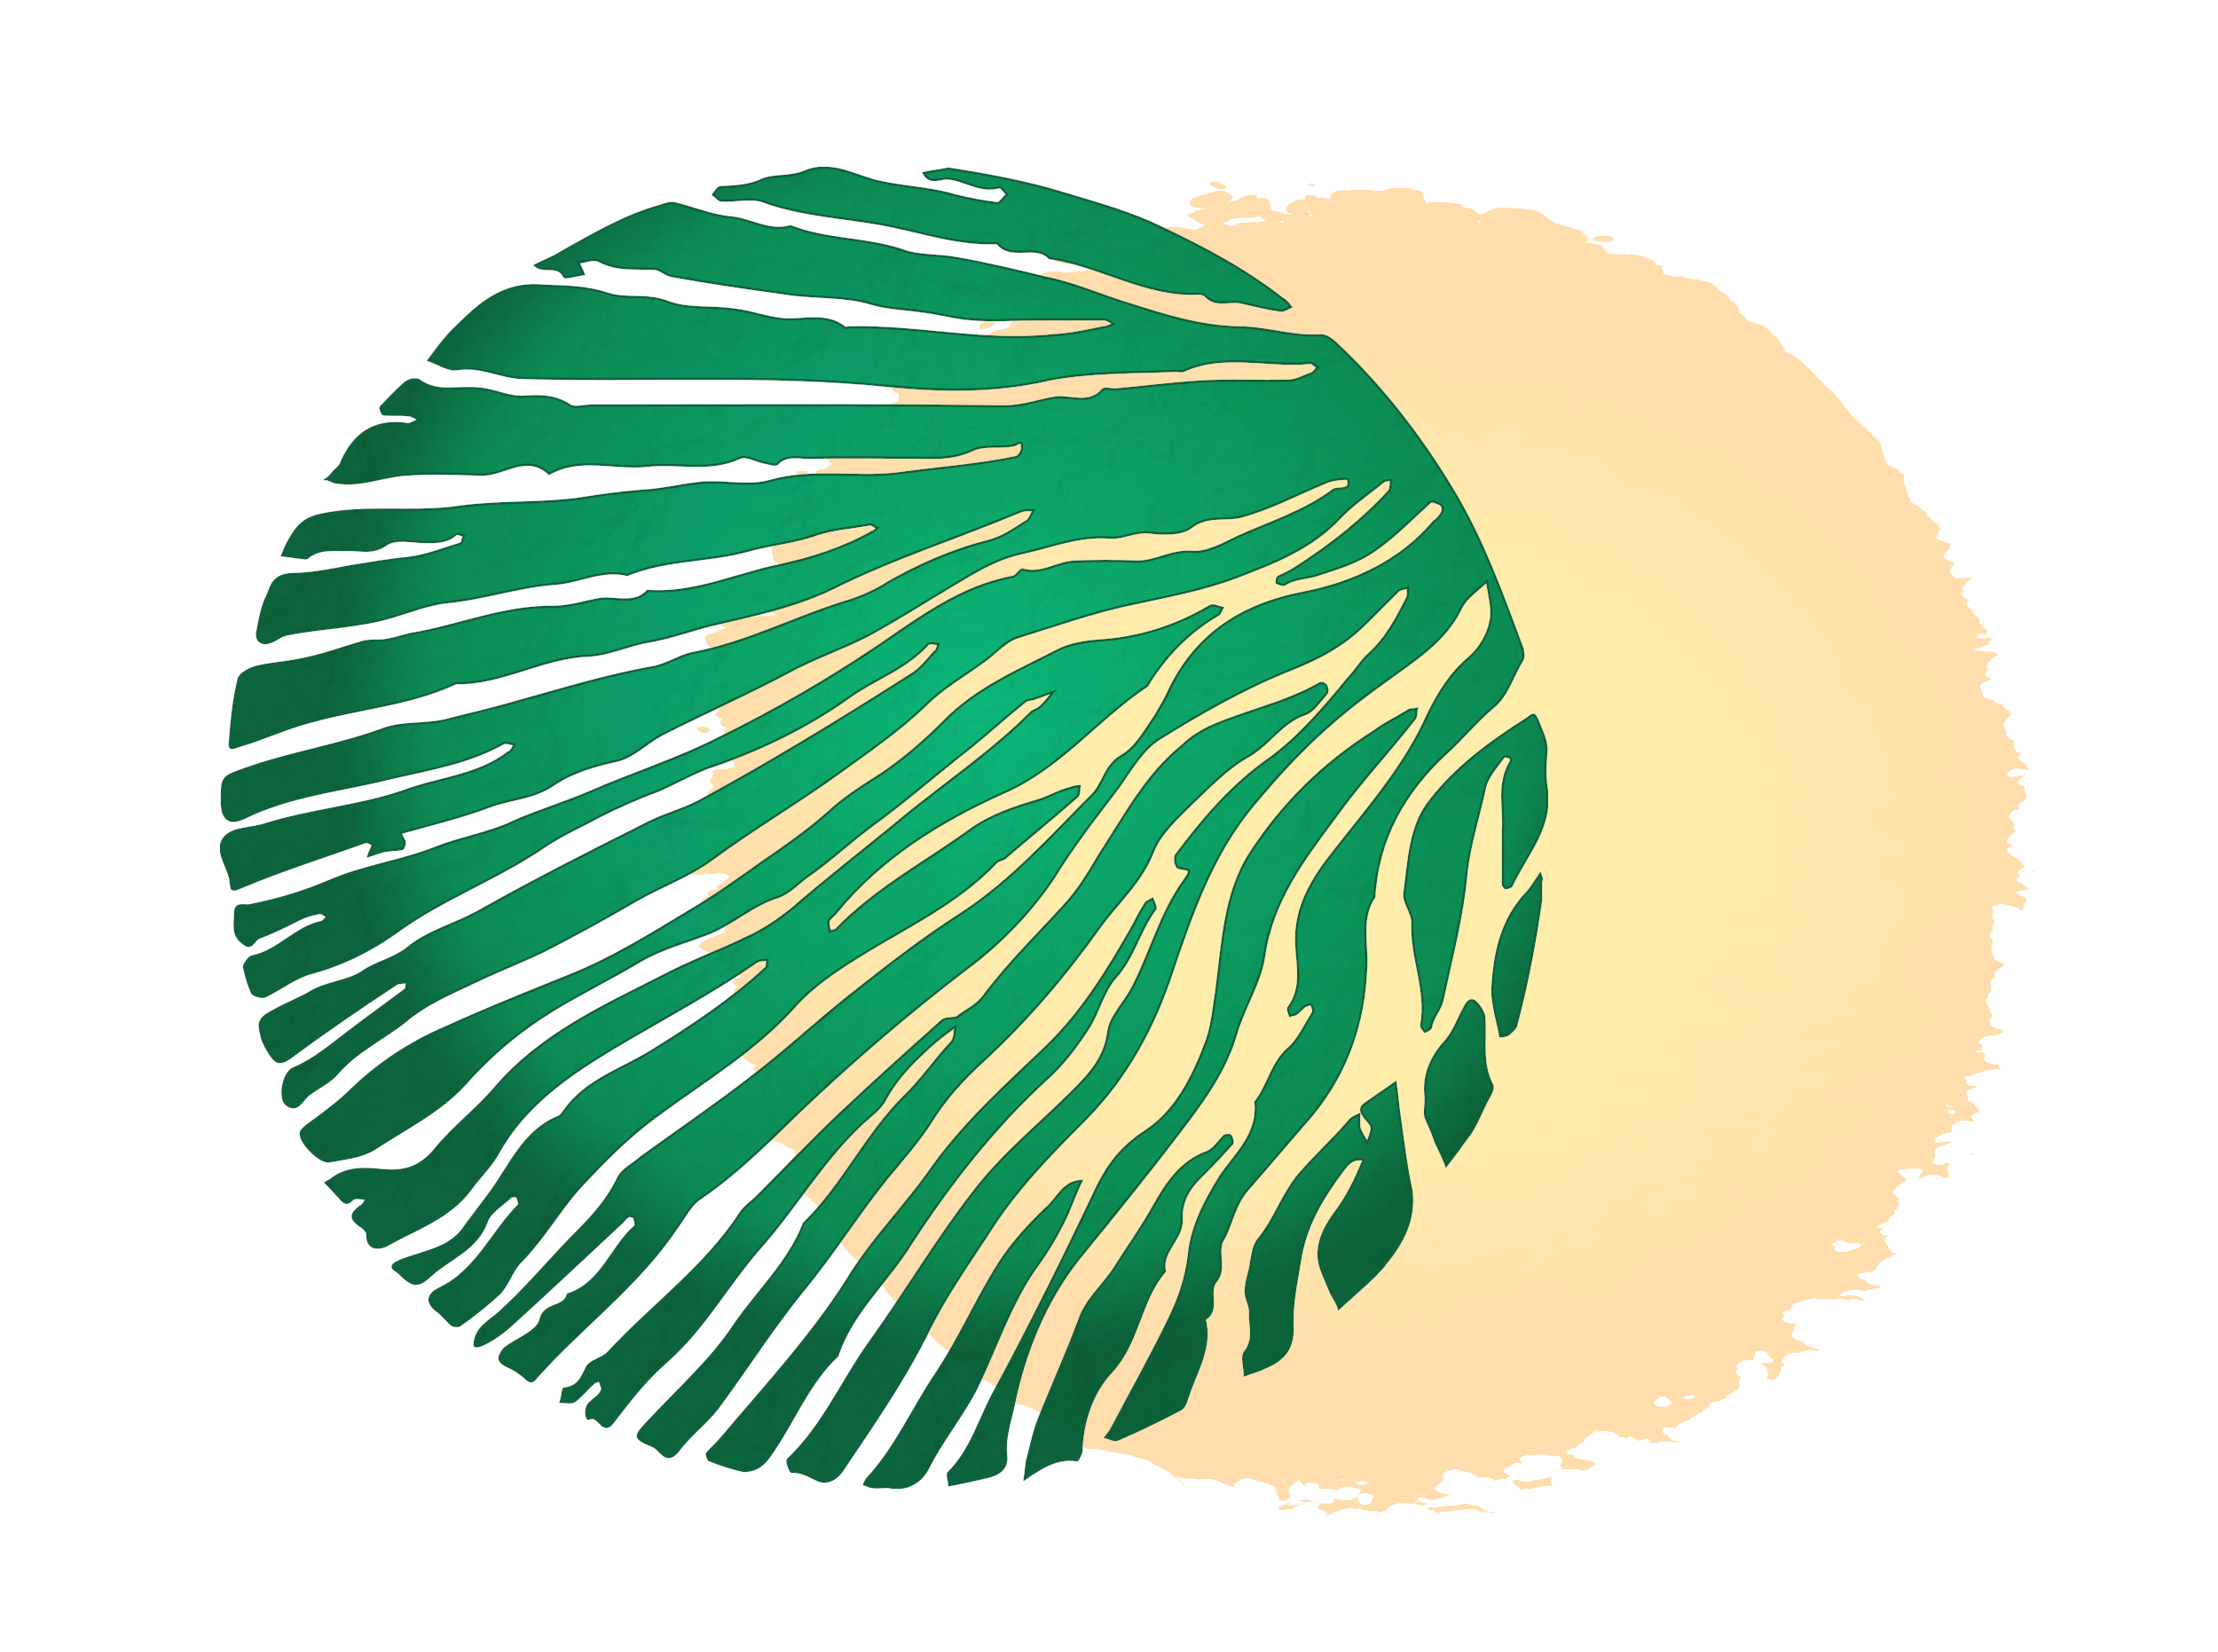
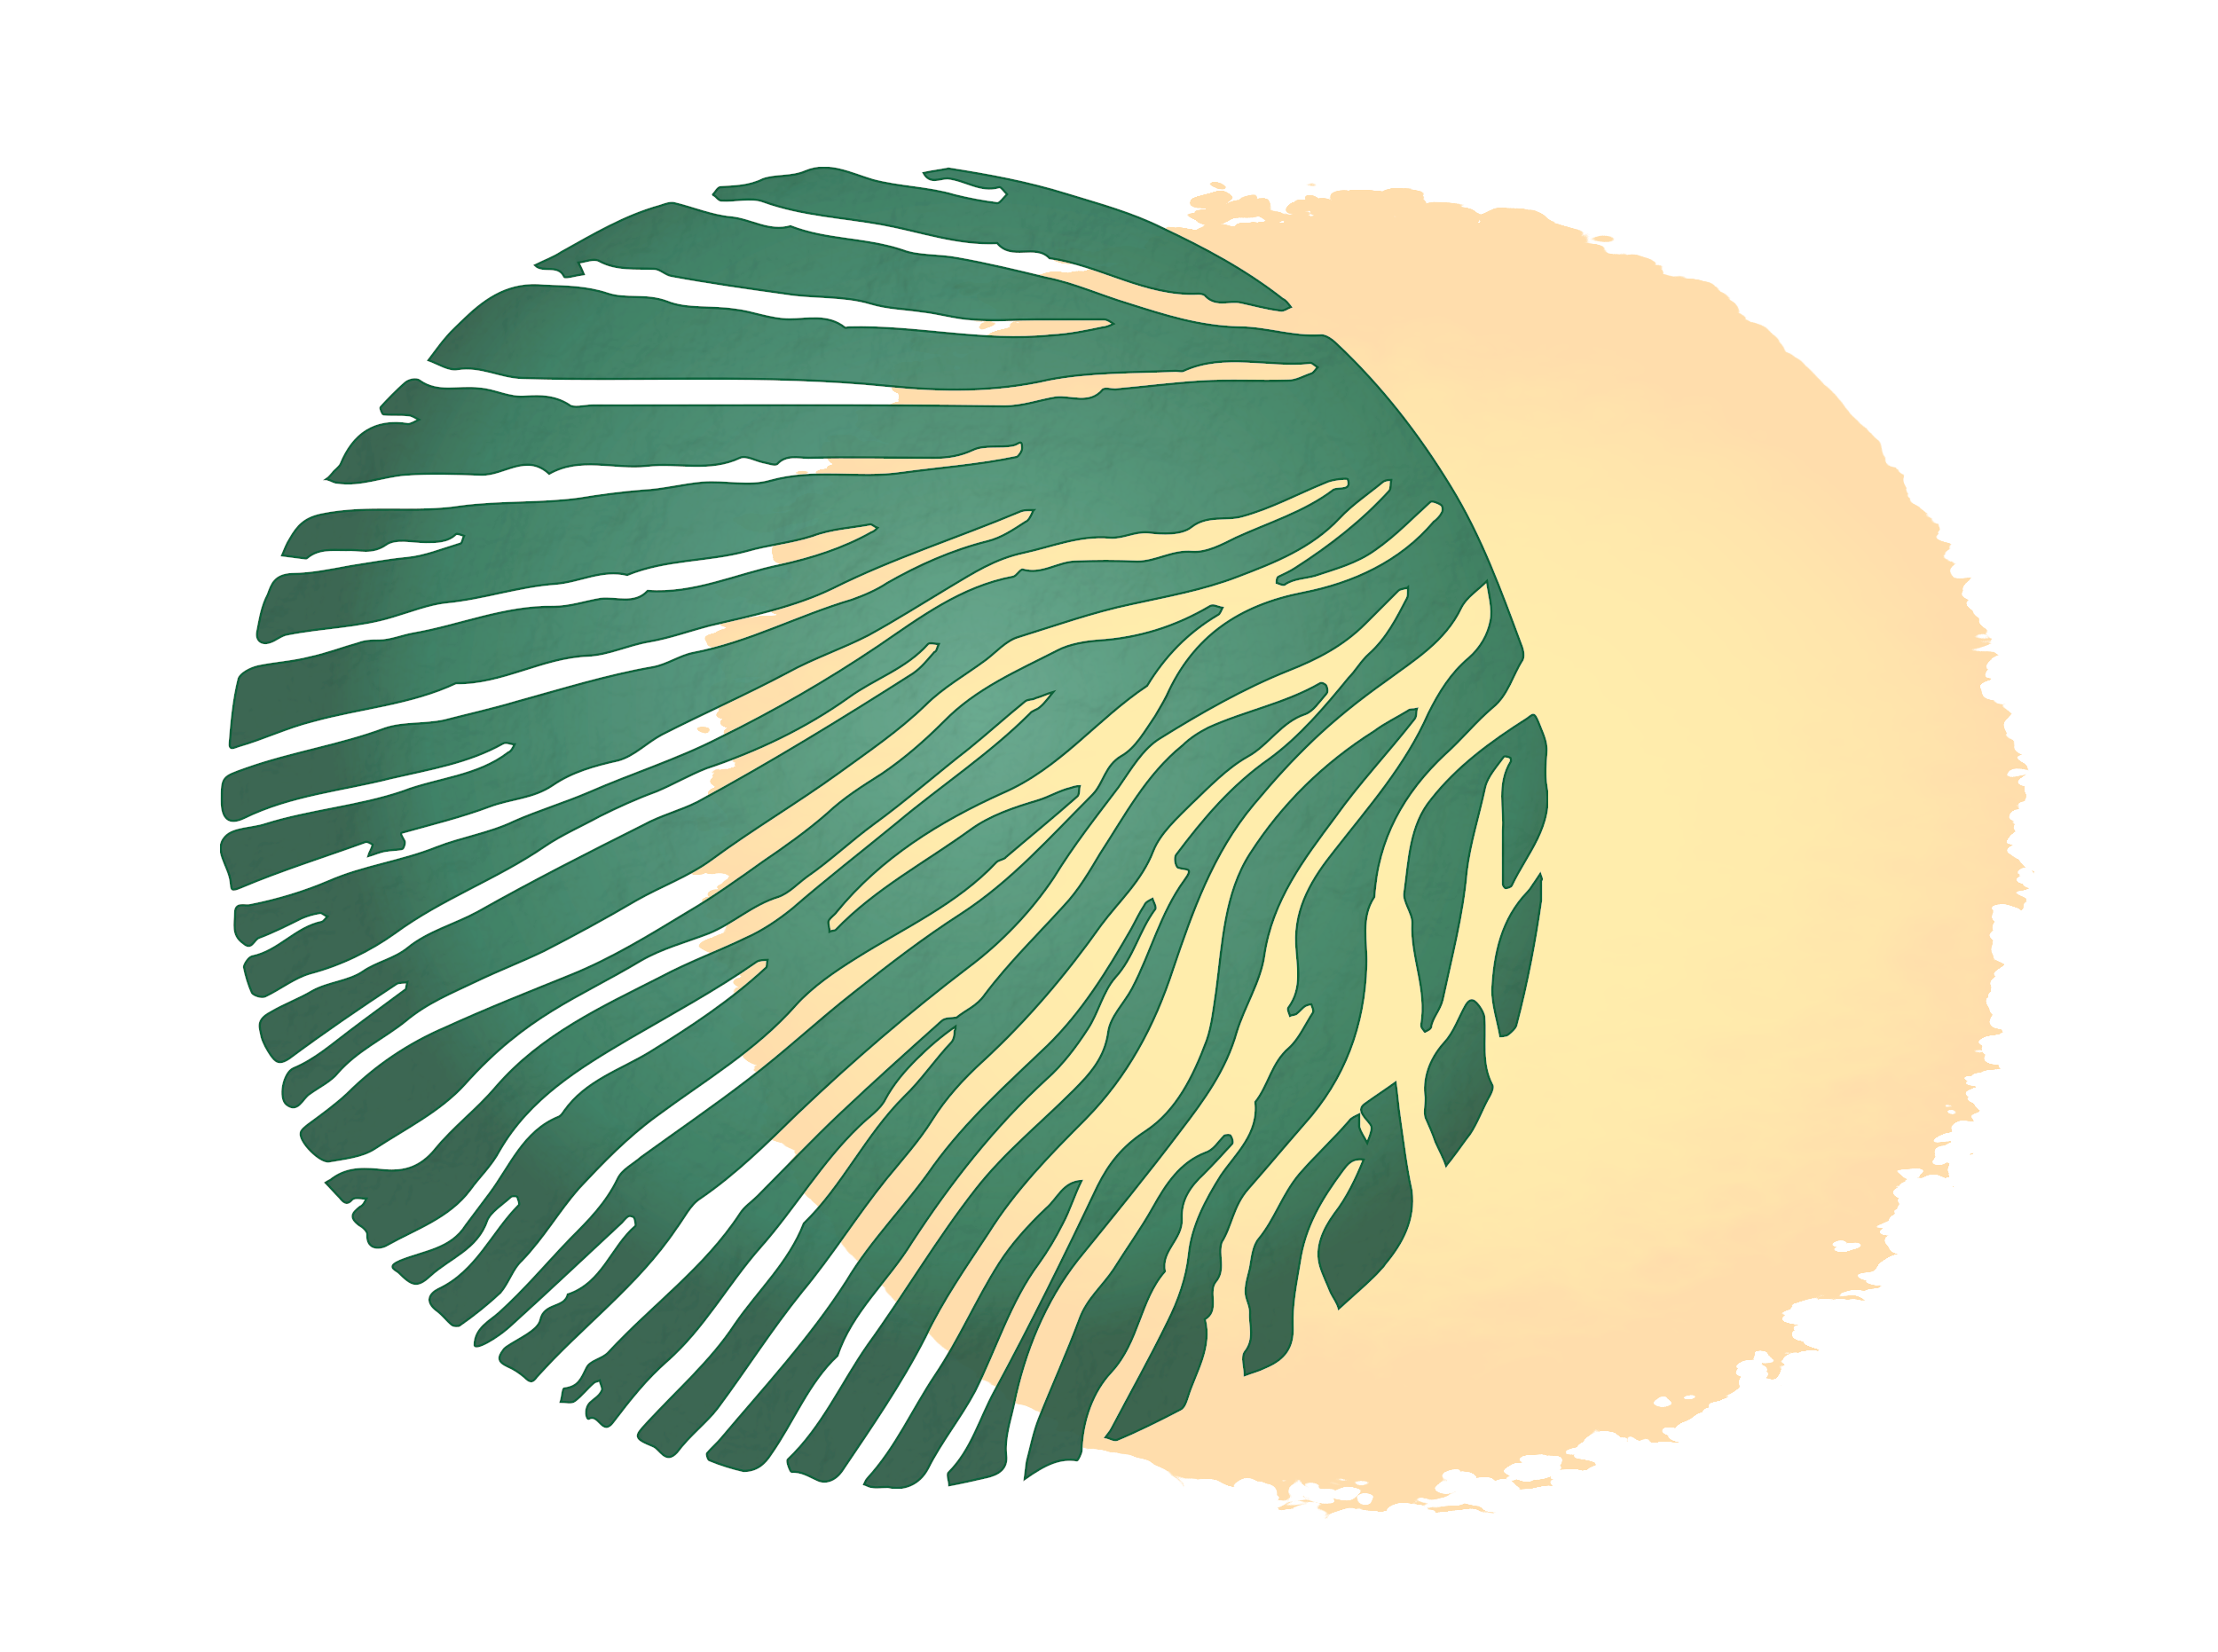
<svg xmlns="http://www.w3.org/2000/svg" viewBox="0 0 250 186.2">
  <style type="text/css">

	.sun {
        opacity: 0.4;
        fill: url(#sun-gradient);
        filter: url(#noise);
    }

	.leaves {
        opacity: .95;
        fill: url(#leaves-gradient);
        filter: url(#roughpaper);
        stroke: #005b32;
        stroke-width: 0.25;
    }

</style>
  <filter id="roughpaper" x="0%" y="0%" width="100%" height="100%">
    <feTurbulence type="fractalNoise" baseFrequency="0.1" result="f1" numOctaves="5" />
    <feDiffuseLighting in="f1" lighting-color="white" result="f2" surfaceScale="10">
      <feDistantLight azimuth="45" elevation="80" />
    </feDiffuseLighting>
    <feComposite in="f2" in2="SourceGraphic" result="f3" operator="in" />
    <feBlend in="f3" in2="SourceGraphic" mode="multiply" />
  </filter>
  <filter id="noise" x="0%" y="0%" width="100%" height="100%" filterUnits="userSpaceOnUse">
    <feTurbulence baseFrequency="0.09 0.2" result="f1" numOctaves="3" />
    <feDisplacementMap in="SourceGraphic" in2="f1" scale="10" />
  </filter>
  <filter x="0%" y="0%" width="100%" height="100%" id="salt" filterUnits="objectBoundingBox">
    <feTurbulence type="fractalNoise" result="f1" stitchTiles="noStitch" baseFrequency="0.5" numOctaves="5" seed="1" />
    <feColorMatrix type="matrix" values="-23 0 0 0 7      -23 0 0 0 7     -23 0 0 0 7      0 0 0 0 1" in="f1" result="f2" />
    <feColorMatrix type="luminanceToAlpha" in="f2" result="f3" />
    <feComponentTransfer in="f3" result="f4">
      <feFuncA type="linear" slope="0.9" />
    </feComponentTransfer>
    <feComposite in="f4" in2="SourceGraphic" result="f5" operator="in" />
    <feBlend in="SourceGraphic" in2="f5" mode="multiply" />
  </filter>
  <g class="sun">
    <radialGradient id="sun-gradient" cx="151.425" cy="93.098" r="73.575" gradientTransform="matrix(1 0 0 0.8 0 18.6196)" gradientUnits="userSpaceOnUse">
      <stop offset="0" style="stop-color:#FFD42F" />
      <stop offset="0.437" style="stop-color:#FFD22F" />
      <stop offset="0.67" style="stop-color:#FFCA2F" />
      <stop offset="0.854" style="stop-color:#FFBC2F" />
      <stop offset="1" style="stop-color:#FFAB2F" />
    </radialGradient>
    <circle cx="151.4" cy="93.1" r="73.6" />
  </g>
  <g class="leaves">
    <radialGradient id="leaves-gradient" cx="110" data-x="98.4243" cy="80" data-y="94.964" r="72.821" gradientUnits="userSpaceOnUse">
-       <stop offset="0" style="stop-color:#00B576" />
-       <stop offset="0.85" style="stop-color:#00864E" />
-       <stop offset="1" style="stop-color:#005b32" />
+       <stop offset="0" style="stop-color:#64a890" />
+       <stop offset="0.85" style="stop-color:#367b5e" />
+       <stop offset="1" style="stop-color:#31614b" />
    </radialGradient>
    <path d="M140.7,134c2.2-2.5,4.2-4.9,6.3-7.3c4.6-5.1,6.8-11.1,7-17.9c0.1-2.6-0.7-5.3,0.9-7.7c0.4-6.5,3.3-11.7,8-16.1   c1.9-1.7,3.5-3.7,5.4-5.3c1.7-1.4,2.2-3.6,3.3-5.3c0.2-0.4,0.1-1.1-0.1-1.6c-2.3-6.2-4.5-12.3-8-18c-3.6-5.9-7.8-11.3-12.8-16   c-0.5-0.5-1.3-1.1-1.9-1c-3.1,0.2-6.1-0.9-9.1-0.9c-4.5-0.1-8.5-1.4-12.6-2.7c-3-0.9-6.1-2.3-9.2-2.9c-3.3-0.8-6.6-1.6-10-2.2   c-2.1-0.4-4.4-0.2-6.2-0.9c-4.2-1.4-8.5-1.1-12.6-2.7c-2.4,0.7-4.5-0.8-6.7-1c-2.2-0.2-4.3-1.1-6.4-1.6c-0.5-0.1-1,0.1-1.6,0.3   c-4,1.1-7.5,3.2-11.1,5.2c-0.9,0.6-2,1-3,1.5c0.9,0.9,2.6-0.2,3.3,1.3c0.1,0.2,1.4-0.2,2.2-0.3c-0.2-0.5-0.4-0.9-0.6-1.3   c0.8-0.1,1.7-0.5,2.3-0.2c2,1.1,4.2,0.8,6.2,0.9c0.7,0,1.3,0.7,2,0.8c4.3,0.8,8.6,1.4,12.9,2c3.1,0.5,6.5,0.2,9.5,1.1   c2,0.6,3.9,0.6,5.8,0.9c1.9,0.2,3.8,0.8,5.8,0.9c2.4,0.2,4.7,0,7.1,0c2.6,0,5,0,7.6,0c0.4,0,0.8,0.3,1.1,0.5   c-0.4,0.2-0.9,0.4-1.2,0.4c-1.9,0.4-3.8,0.8-5.8,0.9c-7.7,0.8-15.2-1.1-22.8-0.9c-0.2,0-0.4,0.1-0.5,0c-1.9-1.5-4.2-0.9-6.2-0.9   c-2.2,0-4.2-0.9-6.2-1.1c-2.6-0.4-5.4,0-7.6-0.9c-2.4-0.9-4.6-0.2-6.7-0.9c-2.4-0.8-4.7-0.8-7.2-0.9c-3.8-0.4-6.4,1.3-8.9,3.7   c-0.7,0.7-1.4,1.3-2,2c-0.8,0.9-1.4,1.8-2.1,2.7c1.1,0.4,2.3,1.2,3.3,1c2.6-0.4,4.7,0.9,7.2,1c13.7,0.4,27.6-0.5,41.3,0.9   c6,0.6,12,0.7,18.1-0.7c4.6-0.9,9.5-0.8,14.3-1c0.3,0,0.7,0.1,0.9,0c4.6-2.1,9.6-0.4,14.3-0.9c0.2,0,0.5,0.3,0.8,0.5   c-0.2,0.2-0.4,0.6-0.7,0.7c-0.9,0.3-1.7,0.8-2.6,0.8c-3.3,0.1-6.6-0.1-9.9,0.1c-3.2,0.2-6.3,0.6-9.6,0.9c-0.5,0-1.1-0.2-1.4,0   c-1.5,1.8-3.6,0.7-5.3,0.9c-1.9,0.3-3.7,1-5.8,1c-15.4-0.2-31-0.1-46.4-0.1c-0.9,0-2.2,0.4-2.7-0.1c-1.6-1-3.2-1-4.8-0.9   c-1.9,0.2-3.5-0.8-5.3-0.9c-2.3-0.3-4.6,0.6-6.7-0.9c-0.4-0.3-1.3-0.1-1.7,0.3c-0.9,0.8-1.8,1.7-2.7,2.7c-0.1,0.1,0.2,0.8,0.3,0.8   c0.9,0.1,1.9,0,2.8,0.1c0.4,0,0.8,0.3,1.2,0.5c-0.4,0.2-0.9,0.5-1.2,0.5c-3.8-0.6-6.2,1.1-7.6,4.5c-0.2,0.4-0.7,0.7-0.9,1   c-0.2,0.2-0.4,0.5-0.7,0.7l0,0l0,0c0.1,0,0.2,0.1,0.3,0.1c0.3,0.1,0.6,0.3,0.9,0.3c2.7,0.4,5.1-0.7,7.7-0.9c2.8-0.2,5.7-0.1,8.5,0   c2.6,0.1,5.1-2.5,7.7-0.1c3.5-2,7.3-0.5,11-0.9c3.5-0.4,7.1,0.7,10.5-0.9c0.7-0.3,1.7,0.3,2.6,0.5c0.6,0.1,1.3,0.4,1.6,0.2   c1-1.1,2.4-0.7,3.5-0.7c4.7-0.1,9.5,0,14.2,0c1.5,0,2.9-0.2,4.4-0.9c1.3-0.6,3-0.2,4.5-0.5c0.6-0.1,1-0.8,1,0.3   c0,0.4-0.4,0.9-0.6,1c-4.3,0.9-8.6,1.2-13,1.8c-4.8,0.7-9.8-0.5-14.8,0.9c-2.4,0.7-5,0-7.6,0.2c-2.3,0.2-4.5,0.8-6.7,0.9   c-2.5,0.2-4.8,0.5-7.2,0.9c-4.4,0.6-8.9,0.3-13.4,0.9c-5.1,0.8-10.4-0.2-15.7,0.9c-1.9,0.4-2.7,1.3-3.5,2.7   c-0.4,0.6-0.6,1.2-0.9,1.9c0.8,0.1,1.5,0.2,2.3,0.3c0.2,0,0.4,0.1,0.5,0c1.3-1.1,2.8-0.9,4.4-0.9c1.5-0.1,2.9,0.5,4.5-0.6   c1.1-0.8,3-0.3,4.5-0.3c1.2,0,2.5,0,3.4-0.9c0.1-0.1,0.6,0.1,0.9,0.2c-0.2,0.4-0.2,0.9-0.5,0.9c-2,0.6-3.9,1.4-6,1.6   s-4.2,0.6-6.2,0.9c-2.2,0.4-4.5,0.9-6.7,0.9c-2,0.1-2.3,1.2-2.7,2.3c-0.7,1.3-0.9,2.7-1.2,4.2c-0.2,1,0.5,1.5,1.4,1.2   c0.7-0.2,1.3-0.8,2-0.9c4-0.8,8-0.8,11.9-2c2-0.6,4.1-1.4,5.9-1.6c4.3-0.4,8.2-1.8,12.4-2.1c2.7-0.2,5.3-1.7,8.1-1   c4.4-1.8,9.1-1.5,13.5-2.7c2.4-0.7,4.9-0.9,7.4-1.7c2.1-0.8,4.4-0.9,6.5-1.3c0.2,0,0.5,0.3,0.8,0.4c-0.2,0.2-0.4,0.4-0.7,0.5   c-3.2,1.8-6.7,2.9-10.3,3.7c-4.9,1-9.7,3.3-14.9,2.9c-1.5,1.6-3.5,0.7-5.3,0.9c-1.8,0.3-3.5,0.9-5.3,0.9c-5.5-0.1-10.6,2.1-15.8,3   c-1.2,0.2-2.6,0.8-3.9,0.8c-0.8,0-1.5,0-2.3,0.3c-1.8,0.5-3.6,1.2-5.5,1.6c-1.9,0.5-3.9,0.6-5.8,1c-0.9,0.2-2,0.8-2.2,1.4   c-0.6,2.4-0.8,4.7-1,7.2c-0.1,0.9,0.4,0.6,1,0.4c2.8-0.8,5.5-2.1,8.3-2.8c5.4-1.5,11.1-1.9,16.2-4.3c5.2,0.1,9.7-2.9,14.9-3.1   c2.3-0.1,4.5-1.2,6.9-1.6c2.3-0.4,4.5-1.2,6.8-1.8c4.7-1.1,9.6-2.1,13.9-4.2c6.8-3.4,14.1-5.7,21-8.6c0.4-0.2,0.8-0.2,1.2-0.2   c0.1,0,0.3,0,0.4,0c-0.1,0.1-0.1,0.2-0.2,0.4c-0.2,0.4-0.4,0.8-0.7,0.9c-1.4,0.9-2.7,1.8-4.3,2.2c-4,1-7.8,2.7-11.3,4.7   c-1.2,0.8-2.6,1.4-4,1.9c-6.1,1.8-11.6,4.8-17.9,6c-1.5,0.3-2.9,1.3-4.5,1.6c-5.2,0.9-10.3,2.5-15.4,3.9c-2.7,0.8-5.4,1.4-8.1,2.1   c-2.3,0.5-4.6,0.2-6.7,0.9c-5.1,1.9-10.5,2.7-15.6,4.5c-2.8,1-2.8,0.9-2.8,3.7c0,2,0.8,2.7,2.5,1.9c5.3-2.6,11.1-3.1,16.6-4.5   c4.3-1,8.7-1.7,12.6-3.9c0.4-0.2,0.9,0.1,1.3,0.1c-0.2,0.4-0.4,0.8-0.7,0.9c-3.5,2.7-8,2.9-11.9,4.4c-5,1.7-10.4,2.1-15.5,3.7   c-1.5,0.5-3.6,0.4-4.5,1.4c-1.4,1.5,0.4,3.3,0.6,5.1c0.1,0.9,0,1.1,1.2,0.6c4.5-1.9,9.3-3.4,14-5.1c0.2-0.1,0.8,0.3,0.8,0.3   c-0.1,0.5-0.4,0.9-0.5,1.3c0.7-0.2,1.3-0.5,2-0.6c0.6-0.1,1.2-0.1,1.8-0.2c0.2,0,0.4-0.7,0.3-0.9c-0.5-0.9-0.5-0.9-0.1-1   c3.2-0.9,6.5-1.7,9.7-2.9c2.4-0.9,4.9-0.9,7.1-2.4c2.2-1.5,4.7-2.2,7.4-2.8c1.8-0.5,3.2-2,4.9-2.9c4.7-2.4,9.5-4.5,14.2-7   c2.9-1.6,6.2-2.7,9.1-4.2c3.1-1.7,6.1-3.6,9.1-5.4c2.7-1.6,5.1-3.2,8.4-3.9c3.2-0.7,6.3-2,9.7-1.7c1.5,0.1,2.7-0.7,4.3-0.6   c1.6,0.2,3.8,0.3,4.9-0.6c1.8-1.4,3.9-0.7,5.7-1.2c3.3-0.9,6.2-2.5,9.4-3.8c0.8-0.4,2.4-0.5,2.5-0.4c0.5,1.4-1,0.9-1.6,1.2   c-3.3,2.5-7.3,3.7-11,5.4c-1.6,0.8-3.3,1.7-4.9,1.6c-2.3-0.2-4.1,1.1-6.2,1.1c-2.4-0.1-4.7-0.1-7.1,0c-2,0.1-3.7,1.5-5.8,0.9   c-0.3-0.1-0.7,0.7-1.1,0.8c-5.9,1.1-10.5,4.6-15.2,7.8c-5.8,3.9-11.7,7.3-18,10.4c-4.7,2.4-9.8,4-14.6,6.1   c-2.8,1.2-5.8,2.1-8.5,3.3c-2.7,1.3-5.9,1.8-8.7,2.9c-4,1.6-8.2,2.1-12.1,3.8c-2.8,1.2-5.8,2.1-8.8,2.7c-0.7,0.2-1.8-0.4-1.8,0.9   c0,1.2-0.4,2.5,0.9,3.4c1,0.9,1.2-0.4,1.8-0.6c1.6-0.6,3.2-1.4,4.8-2.2c0.7-0.3,1.4-0.5,2.1-0.6c0.2,0,0.5,0.3,0.8,0.4   c-0.2,0.2-0.4,0.5-0.6,0.6c-3,0.6-4.9,3.3-7.9,3.9c-0.4,0.1-0.9,0.9-0.9,1.2c0.2,1,0.5,2,0.9,2.9c0.2,0.3,1.1,0.6,1.5,0.4   c1.7-0.8,3.3-2.1,5.1-2.6c3.4-0.9,6.7-2.5,9.5-4.5c5.3-3.9,11.5-6.1,16.9-9.8c1.9-1.3,4.2-2.3,6.2-3.4c2-1,4.2-2,6.4-2.8   c1.9-0.8,3.6-1.8,5.6-2.6c5.7-1.9,11.2-4.5,16.1-8c2.9-2.1,6.4-3.2,8.9-6c0.2-0.2,0.9,0,1.2,0c-0.2,0.4-0.2,0.8-0.5,0.9   c-0.8,0.9-1.4,1.7-2.4,2.4c-8,5.1-16,10-24.3,14.5c-2,1-4.1,1.5-6.1,2.6c-6.2,3.1-12.5,6.3-18.7,9.8c-2.6,1.4-5.6,2.2-7.8,4   c-1.6,1.3-3.5,1.6-5.1,2.7c-1.6,1.1-3.9,1.2-5.7,2.2c-1.5,0.9-3.2,1.5-4.7,2.4c-1.7,0.9-1.2,1.7-1,2.8c0.2,0.7,0.6,1.4,1,2   c0.5,0.7,0.9,1.2,2.1,0.4c3.9-2.9,8-5.7,12.1-8.4c0.3-0.2,0.9-0.1,1.2-0.2c-0.1,0.4-0.1,0.9-0.3,0.9c-2,1.5-4.1,3-6.2,4.6   c-2,1.5-3.9,3.2-6.3,4.2c-1.2,0.5-1.7,3.4-0.8,4.1c1.3,1,1.8-0.7,2.6-1.2c1.1-0.8,2.4-1.4,3.2-2.4c2.2-2.5,5.1-3.8,7.6-5.8   c2.5-2.1,5.3-3.2,8-4.5c2.5-1.2,5.1-2.2,7.6-3.4c3.5-1.8,7-3.7,10.4-5.7c2.8-1.6,5.9-2.7,8.5-4.6c4.6-3.4,9.7-6.4,14.4-9.8   c3.3-2.4,6.7-4.7,9.7-7.6c2-2,4.5-3.4,6.8-5.1c1.2-0.9,2.3-2.2,3.7-2.6c4.2-1.3,8.4-2.8,12.7-3.7c4.1-0.9,8.1-1.6,12-3.1   c4.2-1.6,8.3-3.2,11.5-6.6c1.4-1.5,3.2-2.7,4.9-4.1c0.3-0.2,0.7-0.2,0.9-0.2c-0.1,0.5,0,0.9-0.2,1.2c-3.1,3.4-6.7,6.2-10.6,8.7   c-0.6,0.4-1.3,0.7-1.9,1c-0.2,0.1-0.2,0.5-0.2,0.7c0.3,0.1,0.7,0.3,0.9,0.2c1-0.7,2.3-0.7,3.4-1c2.4-0.8,4.7-1.4,6.8-2.9   c2.3-1.6,4.2-3.6,6.2-5.4c0.2-0.2,0.9,0.1,1.2,0.3c0.2,0.1,0.3,0.6,0.1,0.9c-0.2,0.4-0.6,0.8-0.9,1c-3.8,4.5-9.1,6.9-14.7,8   c-7.2,1.4-12.4,4.9-15.4,11.6c-0.4,0.8-0.9,1.6-1.3,2.3c-1.1,1.6-2.2,3.6-3.8,4.5c-1.9,1.1-2,3.1-3.3,4.4   c-4.7,4.7-9.1,9.7-14.8,13.4c-4.2,2.7-8.1,5.7-12,8.8c-4.1,3.2-7.9,6.8-12,9.9c-3.9,3-8,5.8-12,8.7c-0.9,0.8-2.2,1.4-2.7,2.5   c-1.3,2.7-3.3,4.7-5.3,6.7c-2.7,2.8-5.2,5.8-8.1,8.4c-1,0.9-2.7,1.7-2.7,3.6c0,0.6,2.4-0.6,4.3-2.4c4.2-3.8,8.2-7.6,12.3-11.4   c0.2-0.2,0.4-0.5,0.7-0.7c0.2-0.1,0.6,0,0.7,0.2c0.1,0.3,0.2,0.8,0.1,0.9c-2.7,2.3-3.7,6.4-7.6,7.7c-0.4,1.6-2.7,0.9-3.1,2.9   c-0.3,1.2-2.5,2.1-3.8,3c-0.1,0.1-0.3,0.2-0.4,0.4c-0.6,0.8-0.6,1.3,0.5,1.8c0.7,0.3,1.3,0.7,1.9,1.2c0.6,0.6,0.9,0.7,1.4,0   c5.1-5.7,11.4-10.3,15.7-16.7c0.9-1.2,1.6-2.7,2.7-3.4c4.1-2.8,7.6-6.3,11.1-9.7c6.2-5.9,12.5-11.3,19.2-16.4   c3.6-2.7,7-6.2,9.6-10.1c2.2-3.6,4.8-6.9,7.3-10.2c1.4-2,2.7-4.3,4.7-5.5c4.5-2.8,9.4-5.6,14.4-7.6c3.3-1.3,6.2-2.8,8.7-5.3   c1.2-1.2,2.5-2.5,3.7-3.7c0.2-0.2,0.5-0.2,0.8-0.3c0.1,0,0.2,0,0.3-0.1c0,0.1,0,0.2,0,0.3c0,0.4,0,0.7-0.1,0.9   c-1.2,2.3-2.3,4.5-4.3,6.3c-0.9,0.8-1.5,1.9-2.3,2.7c-2.7,3.3-5.5,6.6-8.9,9.1c-4.3,3-7.5,6.8-10.5,10.8c-0.3,0.3-0.1,1.4,0.2,1.5   c0.9,0.3,1.8-0.1,0.7,1.4c-2.7,3.7-3.8,8.2-5.9,12.2c-0.9,1.7-2.5,3.2-2.7,5c-0.4,2.8-2,4.6-3.9,6.5c-3.7,3.7-7.8,7-11,11.1   c-4.4,5.6-8,11.8-12.2,17.6c-3,4.3-5.1,9.2-9,12.9c-0.2,0.2,0.3,1.4,0.4,1.4c1.1-0.1,2,0.5,2.9,0.9c1,0.5,2.1,0,2.8-1   c3.3-4.9,6.7-9.8,9.4-15.1c2-4.2,4.6-7.9,7.1-11.7c3-4.8,7-8.9,11-12.9c4.7-4.8,7.7-10.4,9.8-16.8c2.2-6.5,4.5-13.1,9.1-18.6   c4.6-5.5,8.5-9.4,15-14c3.1-2.3,6.6-4.4,8.4-8.2c0.6-1.2,1.9-2,2.9-3c0.2,1.5,0.7,3.1,0.4,4.5c-0.3,1.5-1.1,3-2.5,4.2   c-2,1.7-3.3,3.8-4.5,6.2c-2.6,5.9-6.7,10.5-10.6,15.5c-2.4,3-4.5,6.3-4.3,10.5c0.1,2.4,0.8,4.9-0.9,7.2c-0.1,0.2,0.1,0.6,0.2,0.9   c0.2-0.1,0.5-0.1,0.7-0.2c0.4-0.3,0.7-0.7,1-0.9c0.2-0.1,0.5-0.2,0.7-0.2c0.1,0.3,0.3,0.7,0.2,0.9c-0.9,1.4-1.6,3-2.7,4   c-2,1.7-2.3,4.2-3.8,6.1c0.4,3.6-2.2,5.8-3.9,8.3c-1.7,2.7-3.3,5.7-3.6,8.9c-0.3,2.7-1.2,5.2-2.4,7.6c-2,4.1-4.2,8-6.3,12   c-0.2,0.4-0.5,0.7-0.7,1c0.5,0.1,0.9,0.4,1.3,0.3c2.4-1,4.8-2.2,7.1-3.4c0.5-0.2,0.7-0.9,0.9-1.5c0.9-2.8,2.7-5.5,1.9-8.7   c1.7-1,0.3-3,1.2-4.2c1.2-1.4,0.2-3,0.7-4.5C138.8,138.3,139,135.9,140.7,134z" />
    <path d="M58.8,142.1c2.5-2.6,4.2-5.6,6.4-8.1c2.7-2.9,5.5-5.8,8.8-8.2c5.4-4,11.2-7.4,15.7-12.5   c1.9-2.1,4.4-3.8,6.8-5.3c5.4-3.4,11.4-6.1,15.8-10.8c0.3-0.3,0.9-0.3,1.1-0.6c2.7-2.3,5.4-4.5,8-6.8c0.3-0.2,0.2-0.9,0.3-1.2   c-0.4,0-0.7,0.1-1,0.2c-1.3,0.3-2.4,1-3.7,1.4c-2.7,0.8-5.4,1.7-7.6,3.3c-5.1,3.7-10.8,6.7-15.2,11.3c-0.1,0.1-0.5,0.1-0.7,0.2   c0-0.5-0.2-0.9-0.1-1.2c0.2-0.4,0.7-0.7,0.9-1c5-6.1,11.6-10.2,18.7-13.4c6.5-2.8,10.6-8.3,16.3-12.1c2-3.3,4.6-6,8-8   c0.2-0.1,0.3-0.4,0.5-0.8c-0.6-0.1-1-0.4-1.4-0.2c-3.9,2.3-8,3.6-12.6,3.9c-1.4,0.1-3.3,0.4-4.6,1.1c-4.5,2.3-9.2,4.3-12.8,8   c-2.2,2.2-4.5,4.2-7,5.9c-2.2,1.4-4.3,2.7-6.2,4.5c-2.3,2-4.7,3.7-7.2,5.4c-2.8,2-5.6,4-8.5,5.7c-4.3,2.6-8.5,5.2-13.2,7.1   c-4.7,1.9-9.5,3.8-14.1,5.9c-4.2,1.8-7.9,4.3-11.1,7.5c-1.3,1.2-2.8,2.3-4.3,3.4c-0.4,0.3-0.9,0.7-0.9,1c-0.2,1,2.2,3.4,3.2,3.2   c1.7-0.3,3.7-0.5,5.1-1.4c3.5-2.3,7.4-4.2,10.2-7.3c7-7.8,12.6-9.6,19.8-13.9c2.4-1.4,5.1-2.1,7.7-3.1c2.7-1.1,4.9-3.2,7.8-4.1   c1.2-0.4,2.2-1.5,3.3-2.3c2.6-1.8,4.9-4,7.5-5.9c3.7-2.7,7.1-5.7,10.7-8.5c2.1-1.7,4.2-3.6,6.3-5.3c0.3-0.3,0.9-0.2,1.2-0.4   c0.7-0.2,1.3-0.5,2-0.7c-0.5,0.6-0.9,1.2-1.5,1.7c-0.3,0.3-0.9,0.4-1.1,0.7C111.5,85,106,88.6,101,92.8c-3.9,3.2-7.9,6.3-11.7,9.6   c-1.6,1.3-3.4,2.5-5.2,3.3c-3.1,1.5-6.4,2.7-9.6,4.4c-6.7,3.4-13.5,6.5-18.6,12.4c-2.2,2.6-4.8,4.5-6.9,7.1   c-1.6,1.9-3.3,2.5-5.7,2.3c-2-0.2-4-0.4-5.8,0.9c-0.2,0.2-0.5,0.3-0.8,0.5c0.6,0.6,1,1.1,1.6,1.7c0.4,0.5,0.8,0.9,1.4,0.2   c0.3-0.3,1-0.1,1.6-0.1c-0.2,0.4-0.4,0.8-0.7,0.9c-0.9,0.7-1.3,1.2-0.1,2.1c0.4,0.2,0.9,0.7,0.9,1c-0.1,2,1.7,1.6,2.3,1.2   c3.2-1.8,6.9-3,9.3-6.2c1-1.4,2.4-2.7,3.3-4.4c3.4-5.9,9-9.3,14.6-12.6c4.8-2.8,9.8-5.5,14.4-8.7c0.3-0.2,0.9-0.2,1.2-0.2   c-0.1,0.4,0,0.8-0.2,0.9c-4,3.7-8.4,6.6-13.1,9.5c-3.3,2-7.2,3.2-9.6,6.6c-0.2,0.3-0.4,0.6-0.7,0.7c-3.9,1.6-5.4,5.5-7.7,8.6   c-0.9,1.2-1.8,2.4-2.7,3.6c-1.7,2.7-4.7,2.9-7.4,4c-1.4,0.6-0.8,0.9-0.2,1.3c1.5,1.5,2.1,1.8,3.6,0.4c2.2-2,5.3-3,6.4-6.2   c0.4-1,1.7-1.8,2.7-2.7c0.1-0.1,0.6-0.1,0.7,0c0.1,0.3,0.3,0.8,0.2,0.9c-3.1,3.1-4.8,7.5-9.1,9.5c-1,0.5-1.5,1.4-0.2,2.4   c0.7,0.5,1.1,1.1,1.7,1.6c0.2,0.2,0.8,0.2,0.9,0.1c1.6-1.1,3.2-2.4,4.6-3.7C57.4,144.5,57.8,143,58.8,142.1z" />
    <path d="M80.9,158.7c3.2-4.3,6.1-8.9,9.5-13.1c3.4-4.1,6.2-8.6,9.5-12.7c1.8-2.2,3.7-4.3,5.2-6.7s3.5-4.6,5.7-6.6   c5-4.6,9.4-9.8,13.3-15.3c2-2.7,4.6-5,5.9-8.4c0.8-2,2.7-3.7,4.3-5.3c2-1.9,4-4,6.3-5.3c2.4-1.3,3.8-3.9,6.5-4.8   c0.9-0.3,1.6-1.4,2.4-2.3c0.2-0.2,0.1-0.7,0-0.9c-0.1-0.2-0.5-0.4-0.7-0.3c-4,2.3-8.4,3.1-12.6,5c-1,0.5-2.1,1.2-2.9,2   c-4.1,3.3-6.5,7.9-9.3,12.2c-1.2,2-2.4,4.1-4.1,5.9c-3,3.3-6.2,6.4-8.9,10c-0.9,1.3-2.1,1.7-3.2,2.6c-0.6,0.1-1.3,0-1.7,0.4   c-3.8,3.4-7.6,6.8-11.3,10.3c-3.2,3-6.2,6.2-9.4,9.4c-0.7,0.7-1.5,1.2-2,2c-4,6.1-9.9,10.3-14.8,15.6c-0.7,0.8-2.1,0.9-2.5,1.8   c-0.6,1.2-0.9,2.1-2.5,2.3c-0.2,0-0.2,0.9-0.4,1.5c0.6,0,1.2,0.2,1.6-0.1c0.8-0.6,1.3-1.3,2.1-2c0.2-0.2,0.5-0.2,0.7-0.3   c0.1,0.5,0.4,0.9,0.2,1.2c-0.3,0.6-0.9,0.9-1.3,1.3c-0.7,0.7-0.4,2-0.1,1.8c1.1-0.6,1.5,2,2.7,0.4c1.9-2.5,3.8-4.9,6.1-6.9   c4.2-3.7,6.8-8.6,10.5-12.8c3.9-4.4,6.9-9.6,11.2-13.7c1-1,2.3-1.8,2.9-3c0.9-1.7,2.2-3.2,3.5-4.5c1.3-1.3,2.8-2.6,4.4-3.7   c0,0.2,0,0.3-0.1,0.5c0,0.5-0.1,0.9-0.3,1.2c-1.9,2-3.5,4.4-5.4,6.2c-4.4,4.4-6.9,10-11.3,14.3c-1.7,4.4-5.2,7.6-7.8,11.4   c-2.7,4.1-6.5,7.4-9.9,11.1c-1.4,1.5-1.5,1.7,0.7,2.6c0.8,0.3,1.4,2.1,2.7,0.7C77.8,161.7,79.6,160.4,80.9,158.7z" />
    <path d="M81.3,22.6c1.6,0.1,3.3-0.4,4.7,0.1c4.4,1.6,9.1,1.8,13.5,2.6c4.3,0.8,8.4,2.3,12.9,2.1c1.6,2,4.3,0,5.9,1.7   c5.7,0.8,10.8,4.3,16.8,4c0.3,0,0.7,0.1,0.8,0.3c1.2,1.2,2.7,0.4,4,0.7c1.4,0.3,2.8,0.7,4.4,0.9c0.4,0.1,0.9-0.3,1.2-0.4   c-0.3-0.4-0.6-0.8-0.9-0.9c-4.2-3.3-8.9-5.8-13.6-8c-3.4-1.7-7.1-2.7-10.7-3.8c-4.5-1.4-8.9-2.2-13.4-2.9c-1,0.2-1.9,0.3-2.8,0.5   c0.7,1.3,1.8,0.6,2.7,0.6c2,0.2,3.7,1.6,5.8,1c0.2-0.1,0.6,0.5,0.9,0.8c-0.4,0.4-0.8,1-1.1,1c-1.6-0.2-3.2-0.5-4.8-0.9   c-3-0.9-6.2-0.9-9.2-1.7c-2.4-0.7-5-2.1-7.6-1c-1.6,0.7-3.4,0.4-4.8,0.9c-1.6,0.8-3.2,0.8-4.8,0.9c-0.3,0-0.6,0.6-0.9,0.9   C80.6,21.9,80.9,22.6,81.3,22.6z" />
    <path d="M121.5,142c3.9-4.8,7.9-9.7,11.6-14.6c2.6-3.4,5.1-6.8,6.3-11.1c0.9-2.9,2.7-5.7,3.1-8.6   c0.9-6.2,4.5-10.9,8-15.6c2.7-3.8,6-7.3,8.9-11c0.3-0.3,0.2-0.9,0.3-1.2c-0.4,0.1-0.8,0-1,0.2c-1.3,0.8-2.6,1.4-3.8,2.3   c-5.7,3.6-10.4,8.2-14,13.8c-2.9,4.5-3.1,10.1-3.8,15.4c-0.3,2-0.5,4-1.1,5.7c-1.5,4-3.4,7.9-6.9,10.2c-2.6,1.7-4.1,3.6-5.4,6.2   c-3.7,7.8-7.5,15.5-11.6,23.1c-1.7,3.1-2.6,6.6-5.2,9.2c-0.2,0.2,0.1,1,0.1,1.4c1.6-0.3,2.9-0.6,4.2-0.9c1.3-0.3,2.4-0.9,2.2-2.5   c-0.2-2,0.5-3.9,0.9-5.8C115.5,152.4,117.8,146.7,121.5,142z" />
    <path d="M102.8,140c4.3-6.6,9.3-13,15.2-18.4c1.8-1.6,3.3-3.6,4.6-5.6c1.2-1.8,1.7-4.2,3.1-5.8   c2.1-2.3,2.7-5.3,4.5-7.7c0.2-0.2-0.2-0.9-0.3-1.2c-0.4,0.2-0.8,0.4-0.9,0.7c-0.6,0.9-1,1.8-1.5,2.7c-2.7,4.7-5.5,9.3-9.5,13.2   c-4.5,4.3-9.1,8.4-12.8,13.5c-3.1,4.5-7,8.3-9.8,13c-4.1,6.4-9.3,12-14.1,17.7c-0.5,0.6-1.1,1.1-1.6,1.7c-0.1,0.1,0.1,0.8,0.3,0.8   c1.2,0.5,2.5,0.9,3.8,1.2c1.5,0,2.4-0.8,3.1-1.9c2.6-3.7,4.2-8,7.5-11.1C96,147.9,100.1,144.4,102.8,140z" />
    <path d="M162.6,112.7c1-4.7,2.3-9.6,2.7-14.4c0.4-3.3,1.4-6.3,2.1-9.6c0.3-1.2,1.3-2.3,2.1-3.4c0.1-0.1,0.5,0,0.7,0.1   c0.1,0,0.1,0.3,0.1,0.4c-1.6,2.6-0.7,5.4-0.9,7.8c0,2.3,0,4.2,0,6.1c0,0.1,0.2,0.4,0.3,0.4c0.2,0,0.6-0.1,0.7-0.3   c1.7-3.6,4.7-6.7,3.9-11.2c-0.2-1.2-0.1-2.6,0-3.8c0.1-1.3-0.5-2.3-0.9-3.4c-0.5-1.2-0.6-0.9-1.3-0.4c-4.1,2.6-7.9,5.4-10.8,9.1   c-2.4,2.9-2.5,6.8-3,10.5c-0.2,1,0.9,2.3,0.9,3.4c-0.2,3.9,1.7,7.5,1,11.5c0,0.1,0,0.3,0.1,0.4c0.1,0.1,0.2,0.3,0.3,0.4   c0.1,0,0.1-0.1,0.2-0.1c0.2-0.1,0.4-0.2,0.5-0.4C161.4,114.8,162.3,113.9,162.6,112.7z" />
    <path d="M131.3,143.3c-0.5-2.3,2-3.6,1.9-5.9c-0.1-2.2,1-3.7,2.5-5.1c1.1-1.1,2.2-2.3,3.2-3.4c0.1-0.2,0-0.6-0.2-0.9   c0-0.1-0.5-0.1-0.7,0c-0.7,0.7-1.2,1.6-2.1,1.9c-2.9,1.1-4.5,3.6-5.9,6.1c-1.4,2.5-3,4.7-4.5,7.1c-1.2,1.8-3,3.3-3.8,5.5   c-1.4,3.8-3.1,7.5-4.6,11.3c-0.6,1.5-0.9,3.1-1.3,4.6c-0.1,0.3-0.1,0.7-0.3,2.2c2.4-1.7,4-2.4,5.9-2.1c0.1,0,0.5-0.8,0.5-1.1   c0.1-3.4,1.3-6.7,3.4-8.9C128.4,151.2,128.5,146.5,131.3,143.3z" />
    <path d="M117.1,142.4c1-1.4,1.9-2.9,2.7-4.5c0.8-1.5,1.3-3.2,2.1-4.8c-2.1,0.1-2.7,2-4,3.1c-2,1.9-3.9,4-5.3,6.2   c-2.6,4.1-4.5,8.6-7.2,12.6c-2.6,3.9-4.4,8.1-7.6,11.6c-0.2,0.2-0.3,0.5-0.4,0.7c0.3,0.1,0.6,0.3,0.9,0.3c0.5,0.1,0.9,0,1.8,0   c1.7,0.4,3.5-0.2,4.5-2.1c1.5-3,3.7-5.7,5.3-8.7C112.3,152,113.9,146.7,117.1,142.4z" />
    <path d="M157.8,126.1c-0.2-1.3-0.3-2.7-0.5-4.1c-1.1,0.8-2.2,1.5-3.3,2.3c-0.8,0.5-0.8,1,0.2,2.1   c0.4,0.5,0.5,0.6,0.3,1.3c-0.1,0.4-0.3,0.8-0.4,1.1c-0.3-0.6-0.7-1.1-0.9-1.8l0,0c0-0.5,0-0.9,0-1.4c-0.4,0.2-0.9,0.4-1.1,0.7   c-1.8,2.1-3.9,4-5.7,6.1c-1.9,2.3-2.7,5-4.5,7.2c-0.7,0.8-0.8,2.2-1,3.3c-0.2,0.9-0.5,1.7-0.5,2.7c0,0.8,0.5,1.5,0.5,2.3   c-0.1,1.5,0.6,3-0.6,4.5c-0.4,0.6,0,1.7,0,2.6c0.8-0.3,1.6-0.5,2.4-0.9c2.1-0.9,3.1-2.2,3-4.6c-0.1-2.4,0.4-4.8,0.8-7.2   c0.6-4.1,2.5-7.2,4.8-10.3c0.6-0.8,1.1-1.5,2.4-1.3c-0.9,2.2-1.9,4.3-3.3,6.1c-1.3,1.8-2.2,3.8-1.6,5.9c0.3,1,0.8,2,1.2,3   c0.3,0.6,0.7,1.1,0.9,1.8c1-0.9,2-1.8,3-2.7c0.6-0.6,1.1-1,1.7-1.7c0.2-0.2,0.4-0.4,0.5-0.6c2-2.4,3.4-5,3-8.3   C158.5,131.5,158.2,128.8,157.8,126.1z" />
    <path d="M167.3,114.7c0-0.4-0.3-0.9-0.5-1.2c-0.5-0.7-1-1.2-1.6-0.2c-0.8,1.4-1.3,3-2.4,4.2c-1.8,2-2.4,4.2-2.1,6.2   c0,1-0.2,1.7,0,2.3c0.4,0.9,0.8,1.8,1.1,2.7c0.4,0.9,0.9,1.8,1.2,2.7c0.2-0.3,0.5-0.6,0.7-0.9c0.7-0.9,1.3-1.8,2-2.7   c0.8-1.2,1.3-2.6,2-3.9c0.3-0.5,0.7-1.3,0.5-1.6C166.9,119.8,167.5,117.3,167.3,114.7z" />
    <path d="M173.6,98.5c-0.2,0.3-0.4,0.6-0.6,0.9c-0.3,0.4-0.5,0.8-0.8,1.1c-3,3.1-3.8,7-4,11.1c0,1.7,0.6,3.5,0.9,5.2   c0,0,0.7,0,0.9-0.2c0.4-0.3,0.8-0.7,0.9-1c1.3-4.9,2.2-9.8,2.8-14.1c0-1.2,0-1.7,0-2.2C173.9,99.1,173.7,98.8,173.6,98.5z" />
  </g>
</svg>
